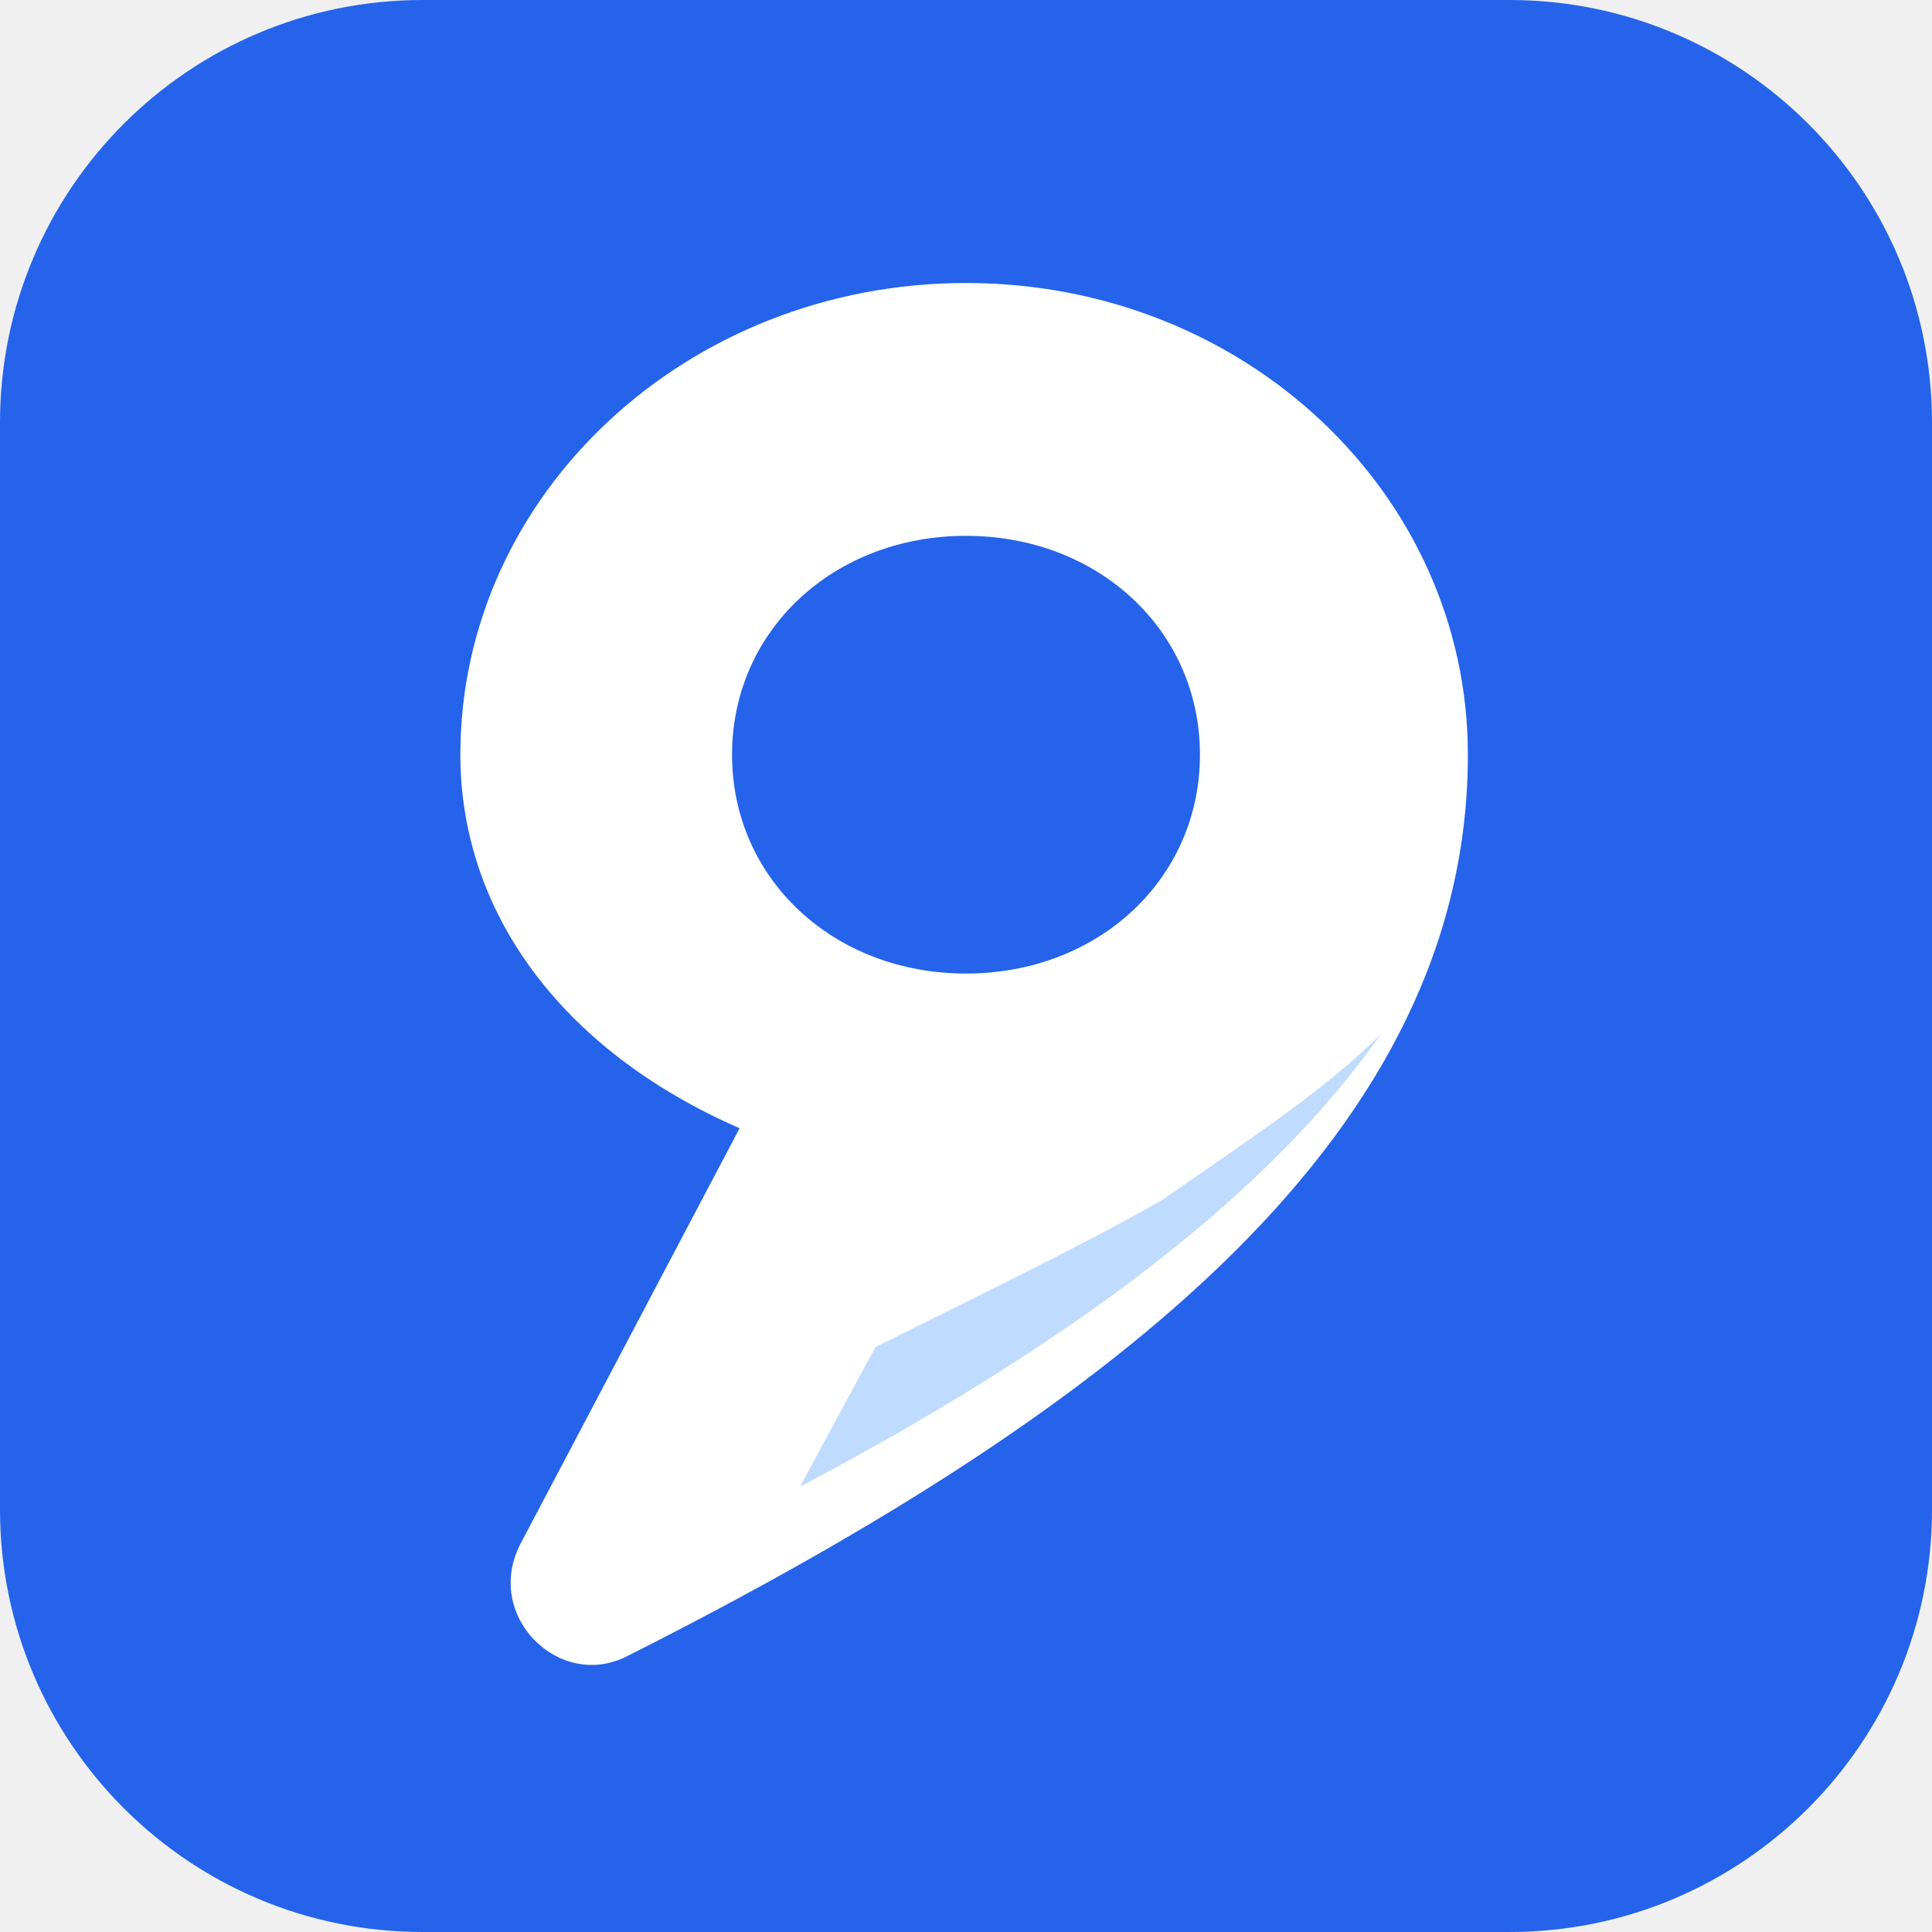
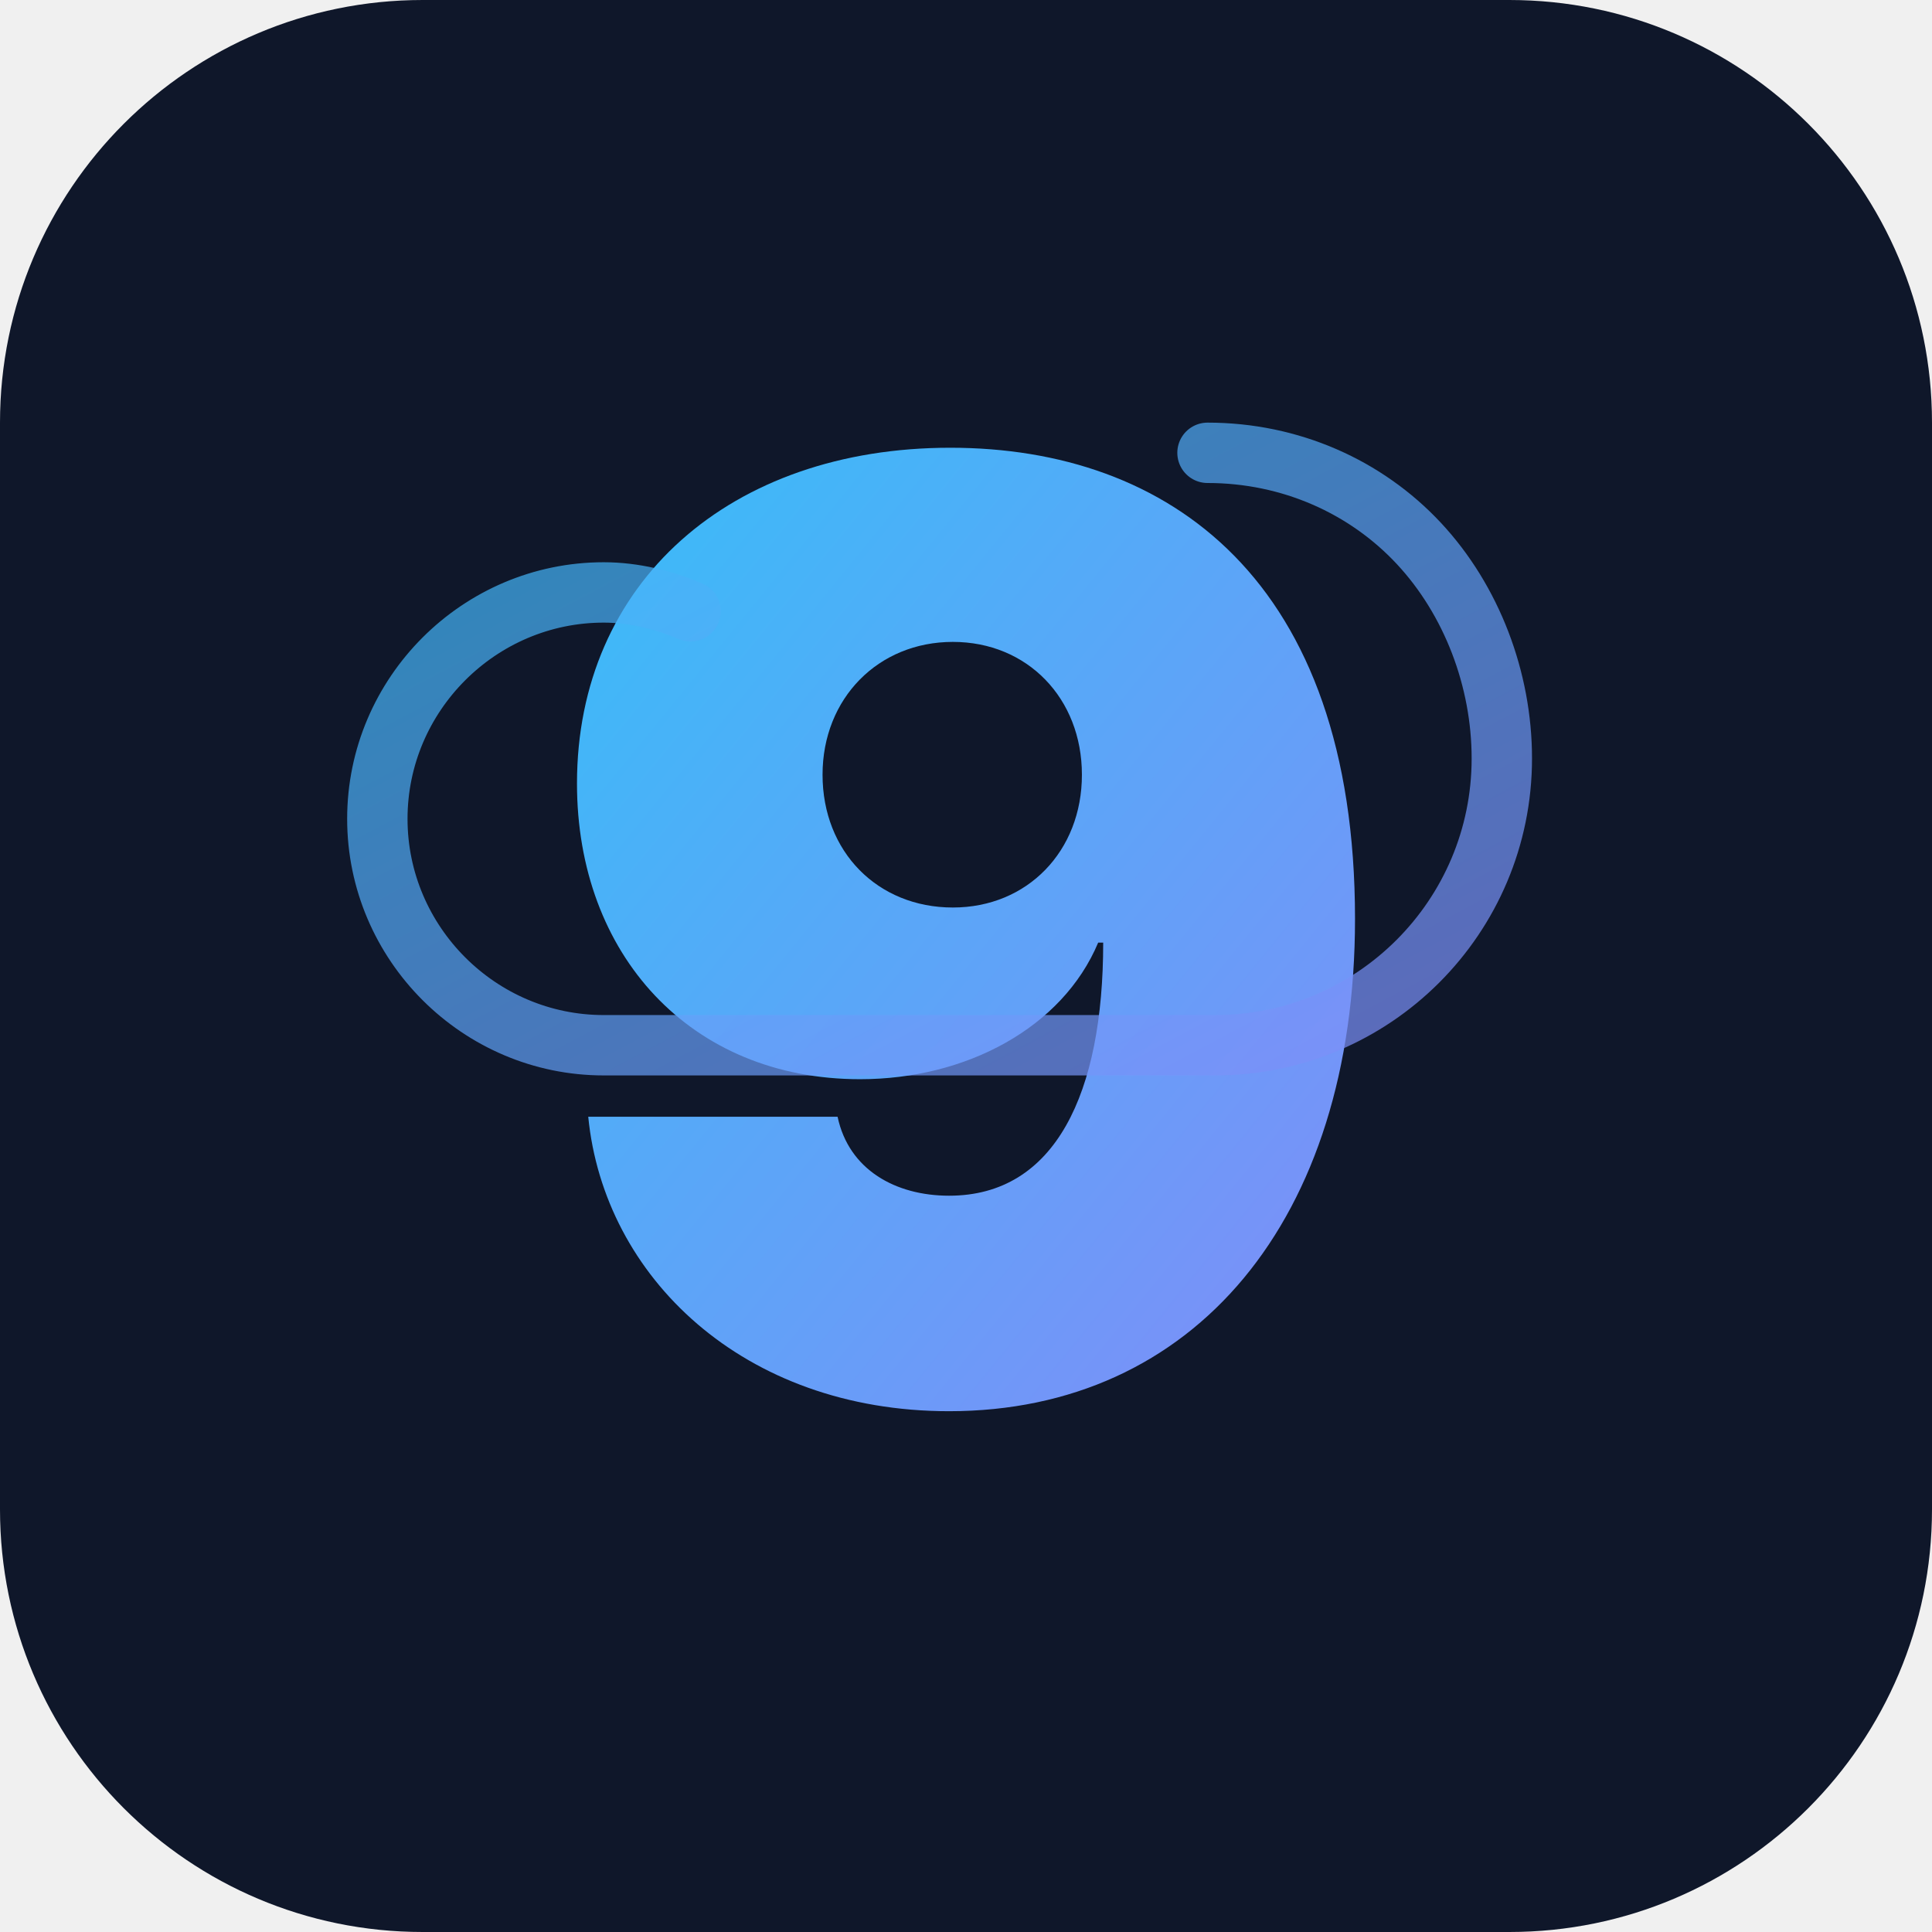
<svg xmlns="http://www.w3.org/2000/svg" viewBox="0 0 512 512" role="img" aria-label="9Drive">
-   <rect width="512" height="512" rx="112" fill="#2563eb" />
-   <path fill="#fff" d="M256 75c74 0 133 56 133 125 0 99-90 172-223 239-18 9-38-11-28-30l58-110c-48-21-74-58-74-99 0-69 60-125 134-125Zm0 67c-35 0-62 25-62 58s27 58 62 58 62-25 62-58-27-58-62-58Z" />
-   <path fill="#bfdbfe" d="M308 318c-21 12-46 24-76 39l-20 37c70-37 123-76 154-120-15 15-35 28-58 44Z" />
+   <defs>
+     <linearGradient id="g" x1="0%" y1="0%" x2="100%" y2="100%">
+       <stop offset="0%" stop-color="#38bdf8" />
+       <stop offset="100%" stop-color="#818cf8" />
+     </linearGradient>
+   </defs>
+   <rect width="512" height="512" rx="112" fill="#0f172a" />
+   <text x="256" y="370" font-family="'SF Pro Display', 'Segoe UI', system-ui, sans-serif" font-size="340" font-weight="900" fill="url(#g)" text-anchor="middle">9</text>
+   <path d="M320 120c22 0 42 9 56 24s22 36 22 57c0 42-34 76-76 76H160c-33 0-60-27-60-60s27-60 60-60c8 0 16 2 23 5" fill="none" stroke="url(#g)" stroke-width="16" stroke-linecap="round" opacity="0.7" />
</svg>
